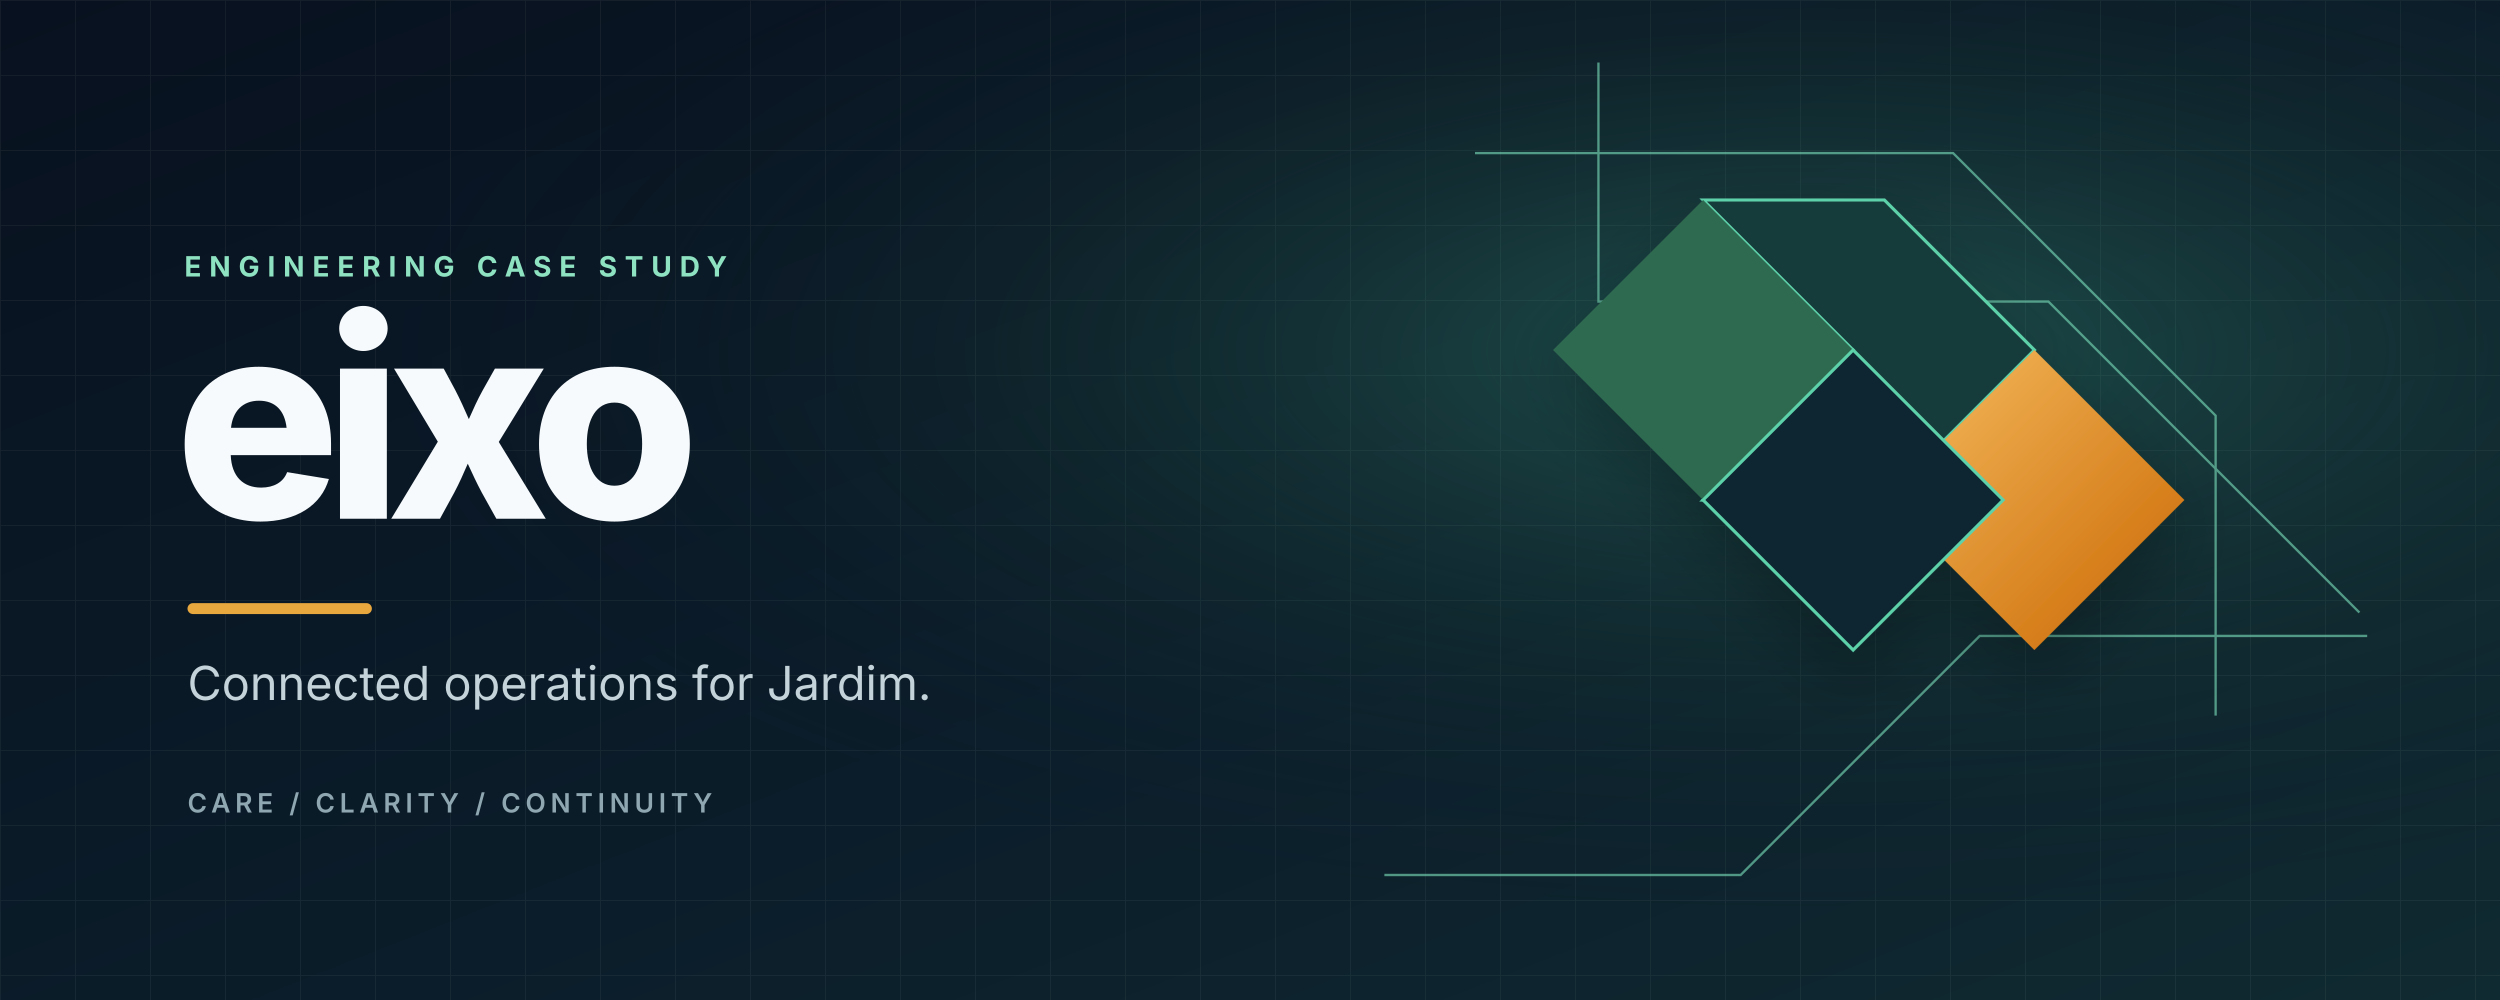
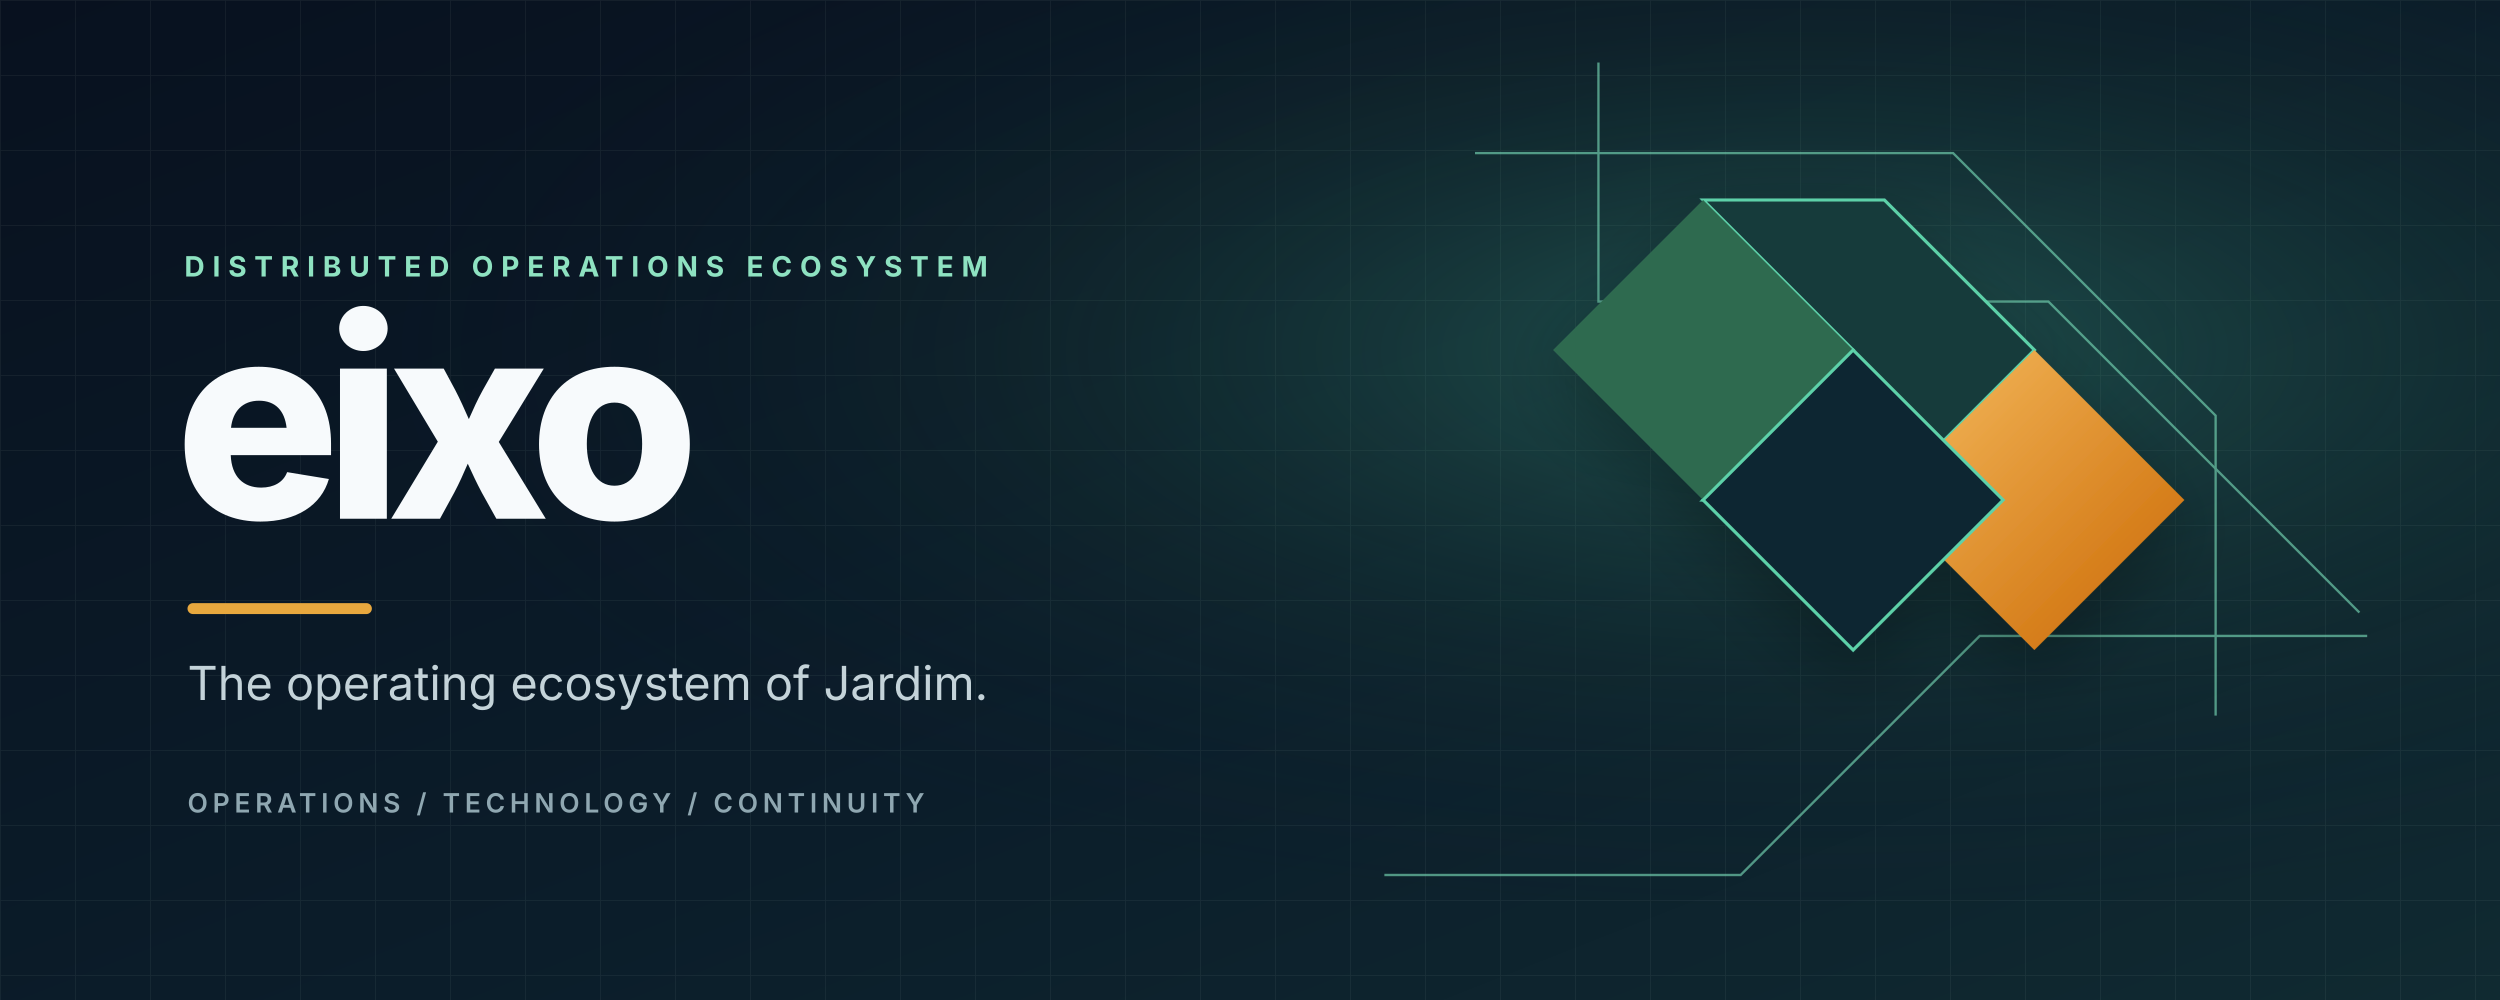
<svg xmlns="http://www.w3.org/2000/svg" viewBox="0 0 1600 640" role="img" aria-labelledby="title desc">
  <defs>
    <linearGradient id="background" x1="0" y1="0" x2="1" y2="1">
      <stop offset="0%" stop-color="#08111F" />
      <stop offset="58%" stop-color="#0B1D2A" />
      <stop offset="100%" stop-color="#102A31" />
    </linearGradient>
    <radialGradient id="glow" cx="72%" cy="35%" r="58%">
      <stop offset="0%" stop-color="#4ECAA3" stop-opacity="0.32" />
      <stop offset="55%" stop-color="#2D6A4F" stop-opacity="0.12" />
      <stop offset="100%" stop-color="#0B132B" stop-opacity="0" />
    </radialGradient>
    <linearGradient id="accent" x1="0" y1="0" x2="1" y2="1">
      <stop offset="0%" stop-color="#F6BD60" />
      <stop offset="100%" stop-color="#CA6702" />
    </linearGradient>
    <pattern id="grid" width="48" height="48" patternUnits="userSpaceOnUse">
      <path d="M 48 0 L 0 0 0 48" fill="none" stroke="#D9E8E0" stroke-opacity="0.07" stroke-width="1" />
    </pattern>
    <filter id="shadow" x="-20%" y="-20%" width="140%" height="140%">
      <feDropShadow dx="0" dy="18" stdDeviation="22" flood-color="#000000" flood-opacity="0.28" />
    </filter>
  </defs>
  <rect width="1600" height="640" fill="url(#background)" />
  <rect width="1600" height="640" fill="url(#grid)" />
  <rect width="1600" height="640" fill="url(#glow)" />
  <g opacity="0.65" fill="none" stroke="#75D5B4" stroke-width="1.5">
    <path d="M944 98H1250L1418 266V458" />
    <path d="M1023 40V193H1311L1510 392" />
    <path d="M886 560H1114L1267 407H1515" />
  </g>
  <g filter="url(#shadow)">
    <path d="M1090 128L1206 128L1302 224L1206 320L1090 320L1186 224Z" fill="#173B3A" stroke="#5DD1A9" stroke-width="2" />
    <path d="M1206 320L1302 224L1398 320L1302 416Z" fill="url(#accent)" />
    <path d="M994 224L1090 128L1186 224L1090 320Z" fill="#2D6A4F" />
    <path d="M1090 320L1186 224L1282 320L1186 416Z" fill="#0D2630" stroke="#5DD1A9" stroke-width="2" />
  </g>
  <g font-family="Inter, Arial, sans-serif">
-     <text x="118" y="177" fill="#8EE2C1" font-size="18" font-weight="700" letter-spacing="5">ENGINEERING CASE STUDY</text>
+     <text x="118" y="177" fill="#8EE2C1" font-size="18" font-weight="700" letter-spacing="5">DISTRIBUTED OPERATIONS ECOSYSTEM</text>
    <text x="112" y="332" fill="#F7FAFC" font-size="176" font-weight="800" letter-spacing="-10">eixo</text>
    <rect x="120" y="386" width="118" height="7" rx="3.5" fill="#E8A83E" />
-     <text x="120" y="448" fill="#C4D3D9" font-size="30" font-weight="400">Connected operations for Jardim.</text>
-     <text x="120" y="520" fill="#8FA7B1" font-size="17" font-weight="600" letter-spacing="3">CARE  /  CLARITY  /  CONTINUITY</text>
+     <text x="120" y="448" fill="#C4D3D9" font-size="30" font-weight="400">The operating ecosystem of Jardim.</text>
+     <text x="120" y="520" fill="#8FA7B1" font-size="17" font-weight="600" letter-spacing="3">OPERATIONS  /  TECHNOLOGY  /  CONTINUITY</text>
  </g>
</svg>
